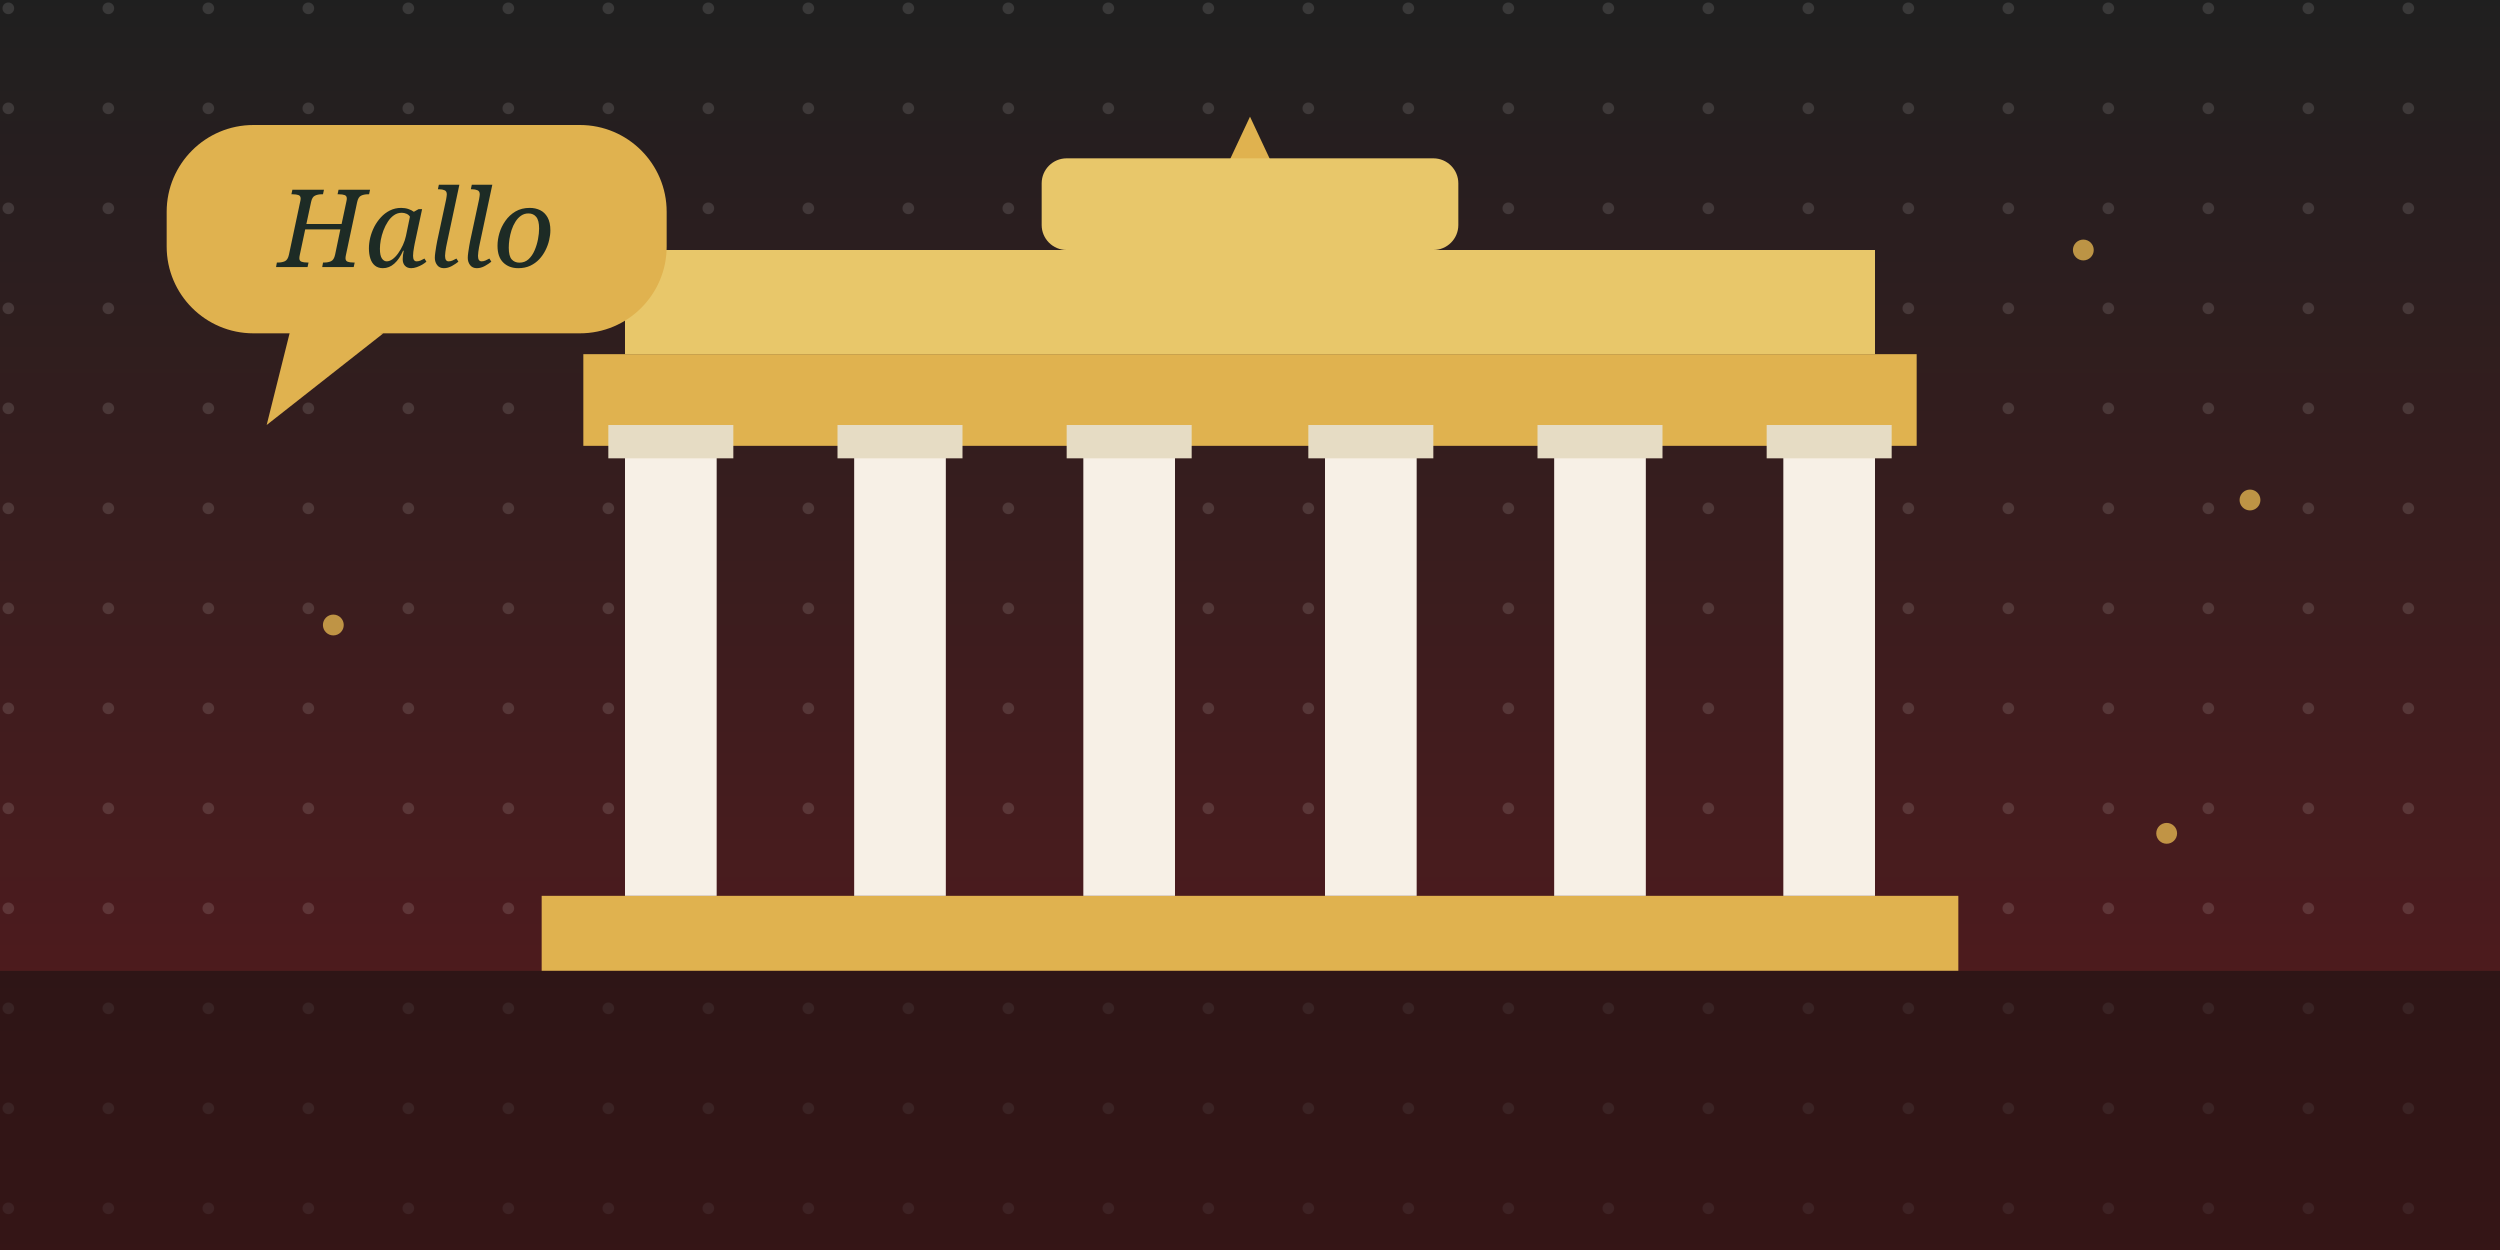
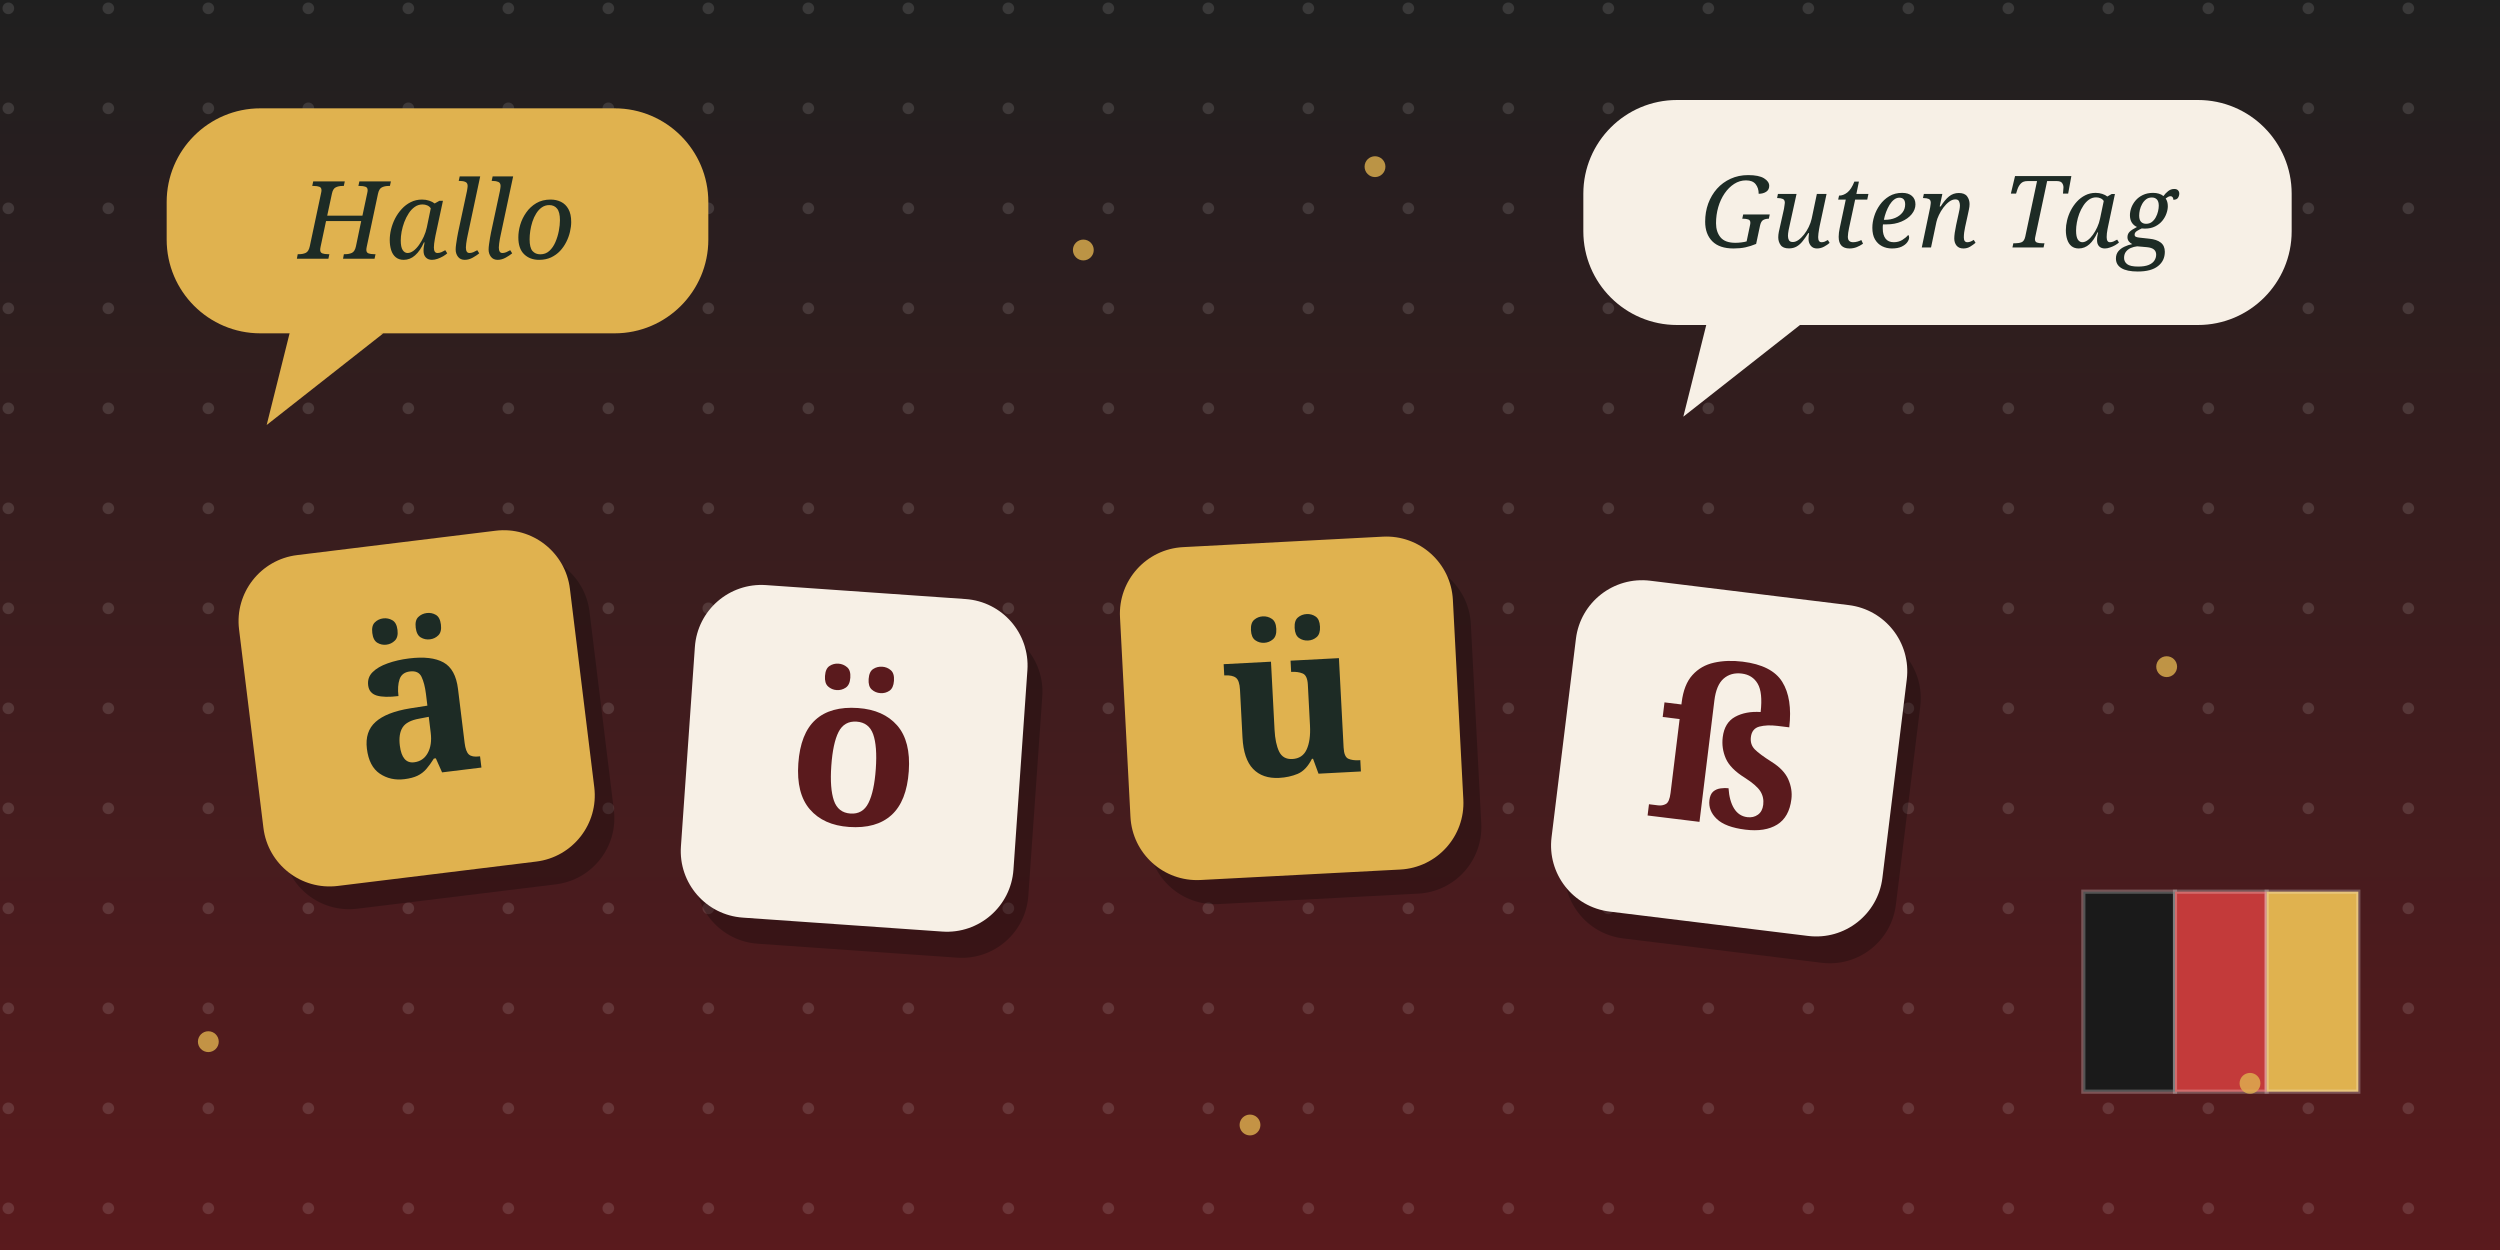
<svg xmlns="http://www.w3.org/2000/svg" viewBox="0 0 600 300" preserveAspectRatio="xMidYMid slice">
  <defs>
    <linearGradient id="g" x1="0" y1="0" x2="0" y2="1">
      <stop offset="0" stop-color="#1f1f1f" />
      <stop offset="1" stop-color="#5a1a1d" />
    </linearGradient>
    <pattern id="d" width="24" height="24" patternUnits="userSpaceOnUse">
      <circle cx="2" cy="2" r="1.4" fill="#fff" opacity=".12" />
    </pattern>
  </defs>
  <rect width="600" height="300" fill="url(#g)" />
  <rect width="600" height="300" fill="url(#d)" />
-   <rect x="130" y="215" width="340" height="18" fill="#e0b24f" />
-   <rect x="140" y="85" width="320" height="22" fill="#e0b24f" />
-   <rect x="150" y="60" width="300" height="25" fill="#e8c76a" />
-   <path d="M285 60 L300 28 L315 60Z" fill="#e0b24f" />
-   <rect x="250" y="38" width="100" height="22" rx="6" fill="#e8c76a" />
-   <rect x="150" y="107" width="22" height="108" fill="#f7f0e6" />
-   <rect x="146" y="102" width="30" height="8" fill="#e6dcc4" />
-   <rect x="205" y="107" width="22" height="108" fill="#f7f0e6" />
-   <rect x="201" y="102" width="30" height="8" fill="#e6dcc4" />
-   <rect x="260" y="107" width="22" height="108" fill="#f7f0e6" />
-   <rect x="256" y="102" width="30" height="8" fill="#e6dcc4" />
-   <rect x="318" y="107" width="22" height="108" fill="#f7f0e6" />
-   <rect x="314" y="102" width="30" height="8" fill="#e6dcc4" />
-   <rect x="373" y="107" width="22" height="108" fill="#f7f0e6" />
-   <rect x="369" y="102" width="30" height="8" fill="#e6dcc4" />
-   <rect x="428" y="107" width="22" height="108" fill="#f7f0e6" />
-   <rect x="424" y="102" width="30" height="8" fill="#e6dcc4" />
-   <rect y="233" width="600" height="67" fill="#0f0f0f" opacity=".5" />
-   <g transform="translate(0 0)">
-     <rect x="40" y="30" width="120" height="50" rx="20.833" fill="#e0b24f" />
+   <g transform="rotate(-7 100.0 170.0)">
+     <rect x="64" y="136" width="80" height="80" rx="16" fill="#000" opacity=".25" />
+     <rect x="60" y="130" width="80" height="80" rx="16" fill="#e0b24f" />
+     <text x="100.0" y="186.0" text-anchor="middle" font-family="Georgia,serif" font-weight="bold" font-size="51.2" fill="#1d2b25">ä</text>
+   </g>
+   <g transform="rotate(4 205.0 182.0)">
+     <rect x="169" y="148" width="80" height="80" rx="16" fill="#000" opacity=".25" />
+     <rect x="165" y="142" width="80" height="80" rx="16" fill="#f7f0e6" />
+     <text x="205.0" y="198.0" text-anchor="middle" font-family="Georgia,serif" font-weight="bold" font-size="51.2" fill="#5a1a1d">ö</text>
+   </g>
+   <g transform="rotate(-3 310.0 170.0)">
+     <rect x="274" y="136" width="80" height="80" rx="16" fill="#000" opacity=".25" />
+     <rect x="270" y="130" width="80" height="80" rx="16" fill="#e0b24f" />
+     <text x="310.0" y="186.0" text-anchor="middle" font-family="Georgia,serif" font-weight="bold" font-size="51.2" fill="#1d2b25">ü</text>
+   </g>
+   <g transform="rotate(7 415.0 182.0)">
+     <rect x="379" y="148" width="80" height="80" rx="16" fill="#000" opacity=".25" />
+     <rect x="375" y="142" width="80" height="80" rx="16" fill="#f7f0e6" />
+     <text x="415.0" y="198.0" text-anchor="middle" font-family="Georgia,serif" font-weight="bold" font-size="51.2" fill="#5a1a1d">ß</text>
+   </g>
+   <g>
+     <rect x="40" y="26" width="130" height="54" rx="22.5" fill="#e0b24f" />
    <path d="M70 78 l-6 24 l28 -22Z" fill="#e0b24f" />
-     <text x="100.0" y="64.1" text-anchor="middle" font-family="Georgia,serif" font-style="italic" font-size="26" fill="#1d2b25">Hallo</text>
+     <text x="105.0" y="62.1" text-anchor="middle" font-family="Georgia,serif" font-style="italic" font-size="26" fill="#1d2b25">Hallo</text>
  </g>
-   <circle cx="500" cy="60" r="2.5" fill="#e0b24f" opacity=".8" />
-   <circle cx="540" cy="120" r="2.5" fill="#e0b24f" opacity=".8" />
-   <circle cx="80" cy="150" r="2.5" fill="#e0b24f" opacity=".8" />
-   <circle cx="520" cy="200" r="2.5" fill="#e0b24f" opacity=".8" />
+   <g>
+     <rect x="380" y="24" width="170" height="54" rx="22.5" fill="#f7f0e6" />
+     <path d="M410 76 l-6 24 l28 -22Z" fill="#f7f0e6" />
+     <text x="465.0" y="59.4" text-anchor="middle" font-family="Georgia,serif" font-style="italic" font-size="24" fill="#1d2b25">Guten Tag</text>
+   </g>
+   <g stroke="#fff" stroke-opacity=".25" transform="translate(500 214)">
+     <rect x="0" width="22" height="48" fill="#1a1a1a" />
+     <rect x="22" width="22" height="48" fill="#c33a3a" />
+     <rect x="44" width="22" height="48" fill="#e0b24f" />
+   </g>
+   <circle cx="260" cy="60" r="2.5" fill="#e0b24f" opacity=".8" />
+   <circle cx="330" cy="40" r="2.5" fill="#e0b24f" opacity=".8" />
+   <circle cx="520" cy="160" r="2.5" fill="#e0b24f" opacity=".8" />
+   <circle cx="50" cy="250" r="2.5" fill="#e0b24f" opacity=".8" />
+   <circle cx="300" cy="270" r="2.5" fill="#e0b24f" opacity=".8" />
+   <circle cx="540" cy="260" r="2.5" fill="#e0b24f" opacity=".8" />
</svg>
